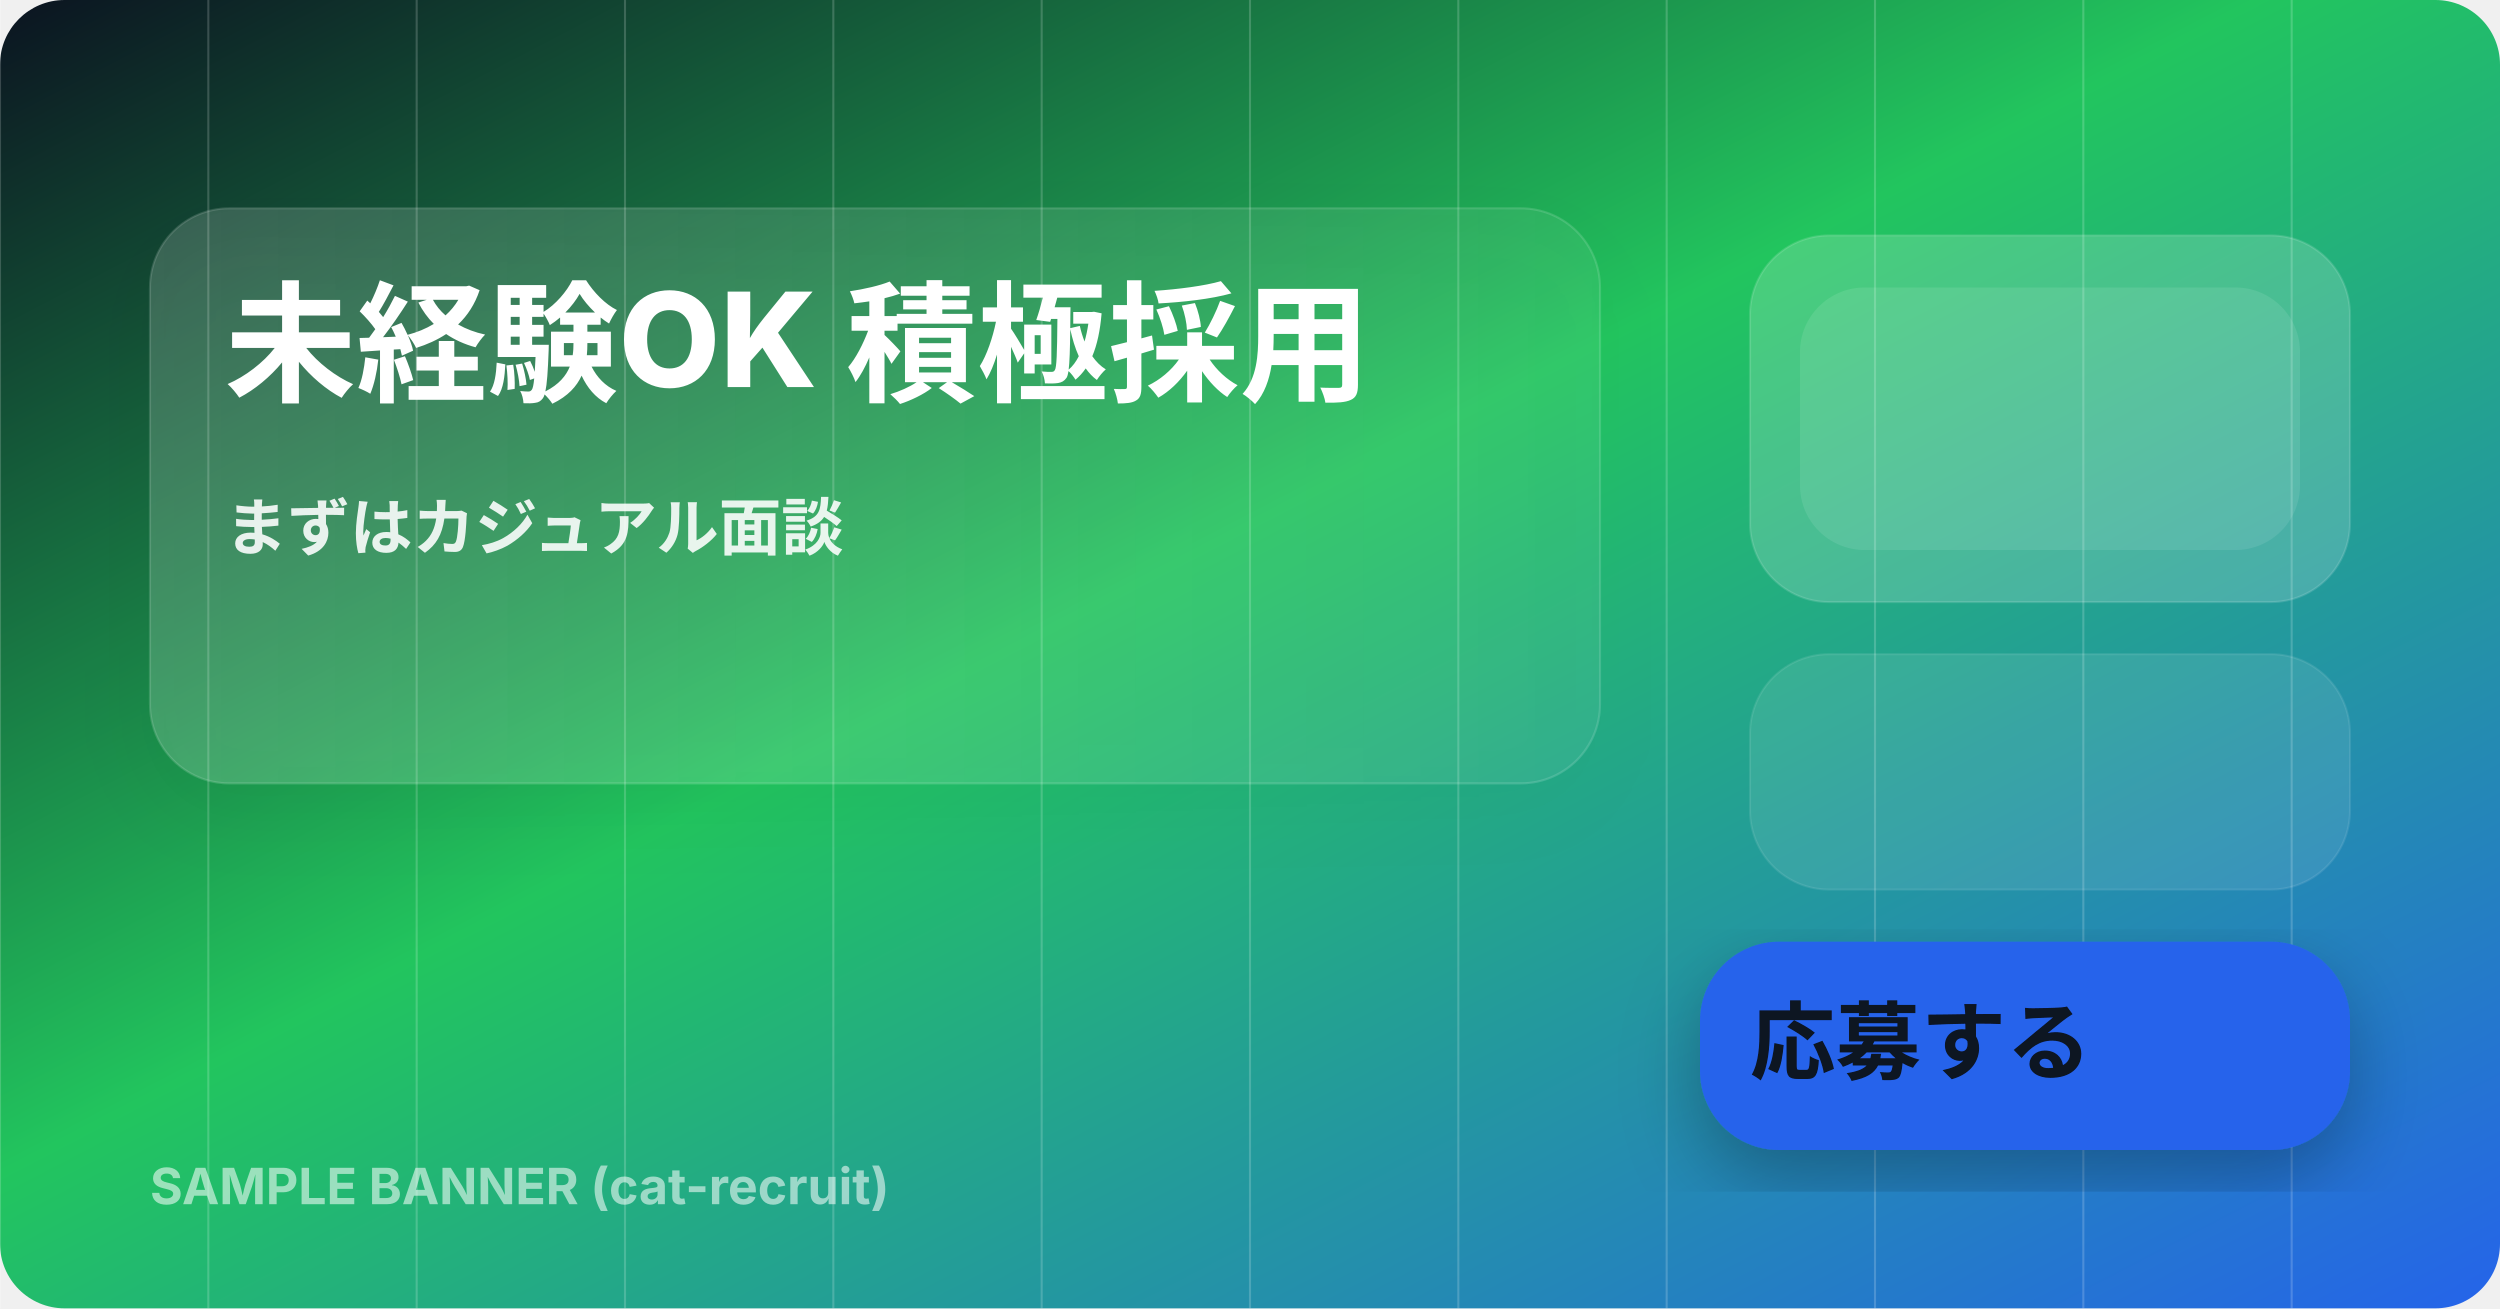
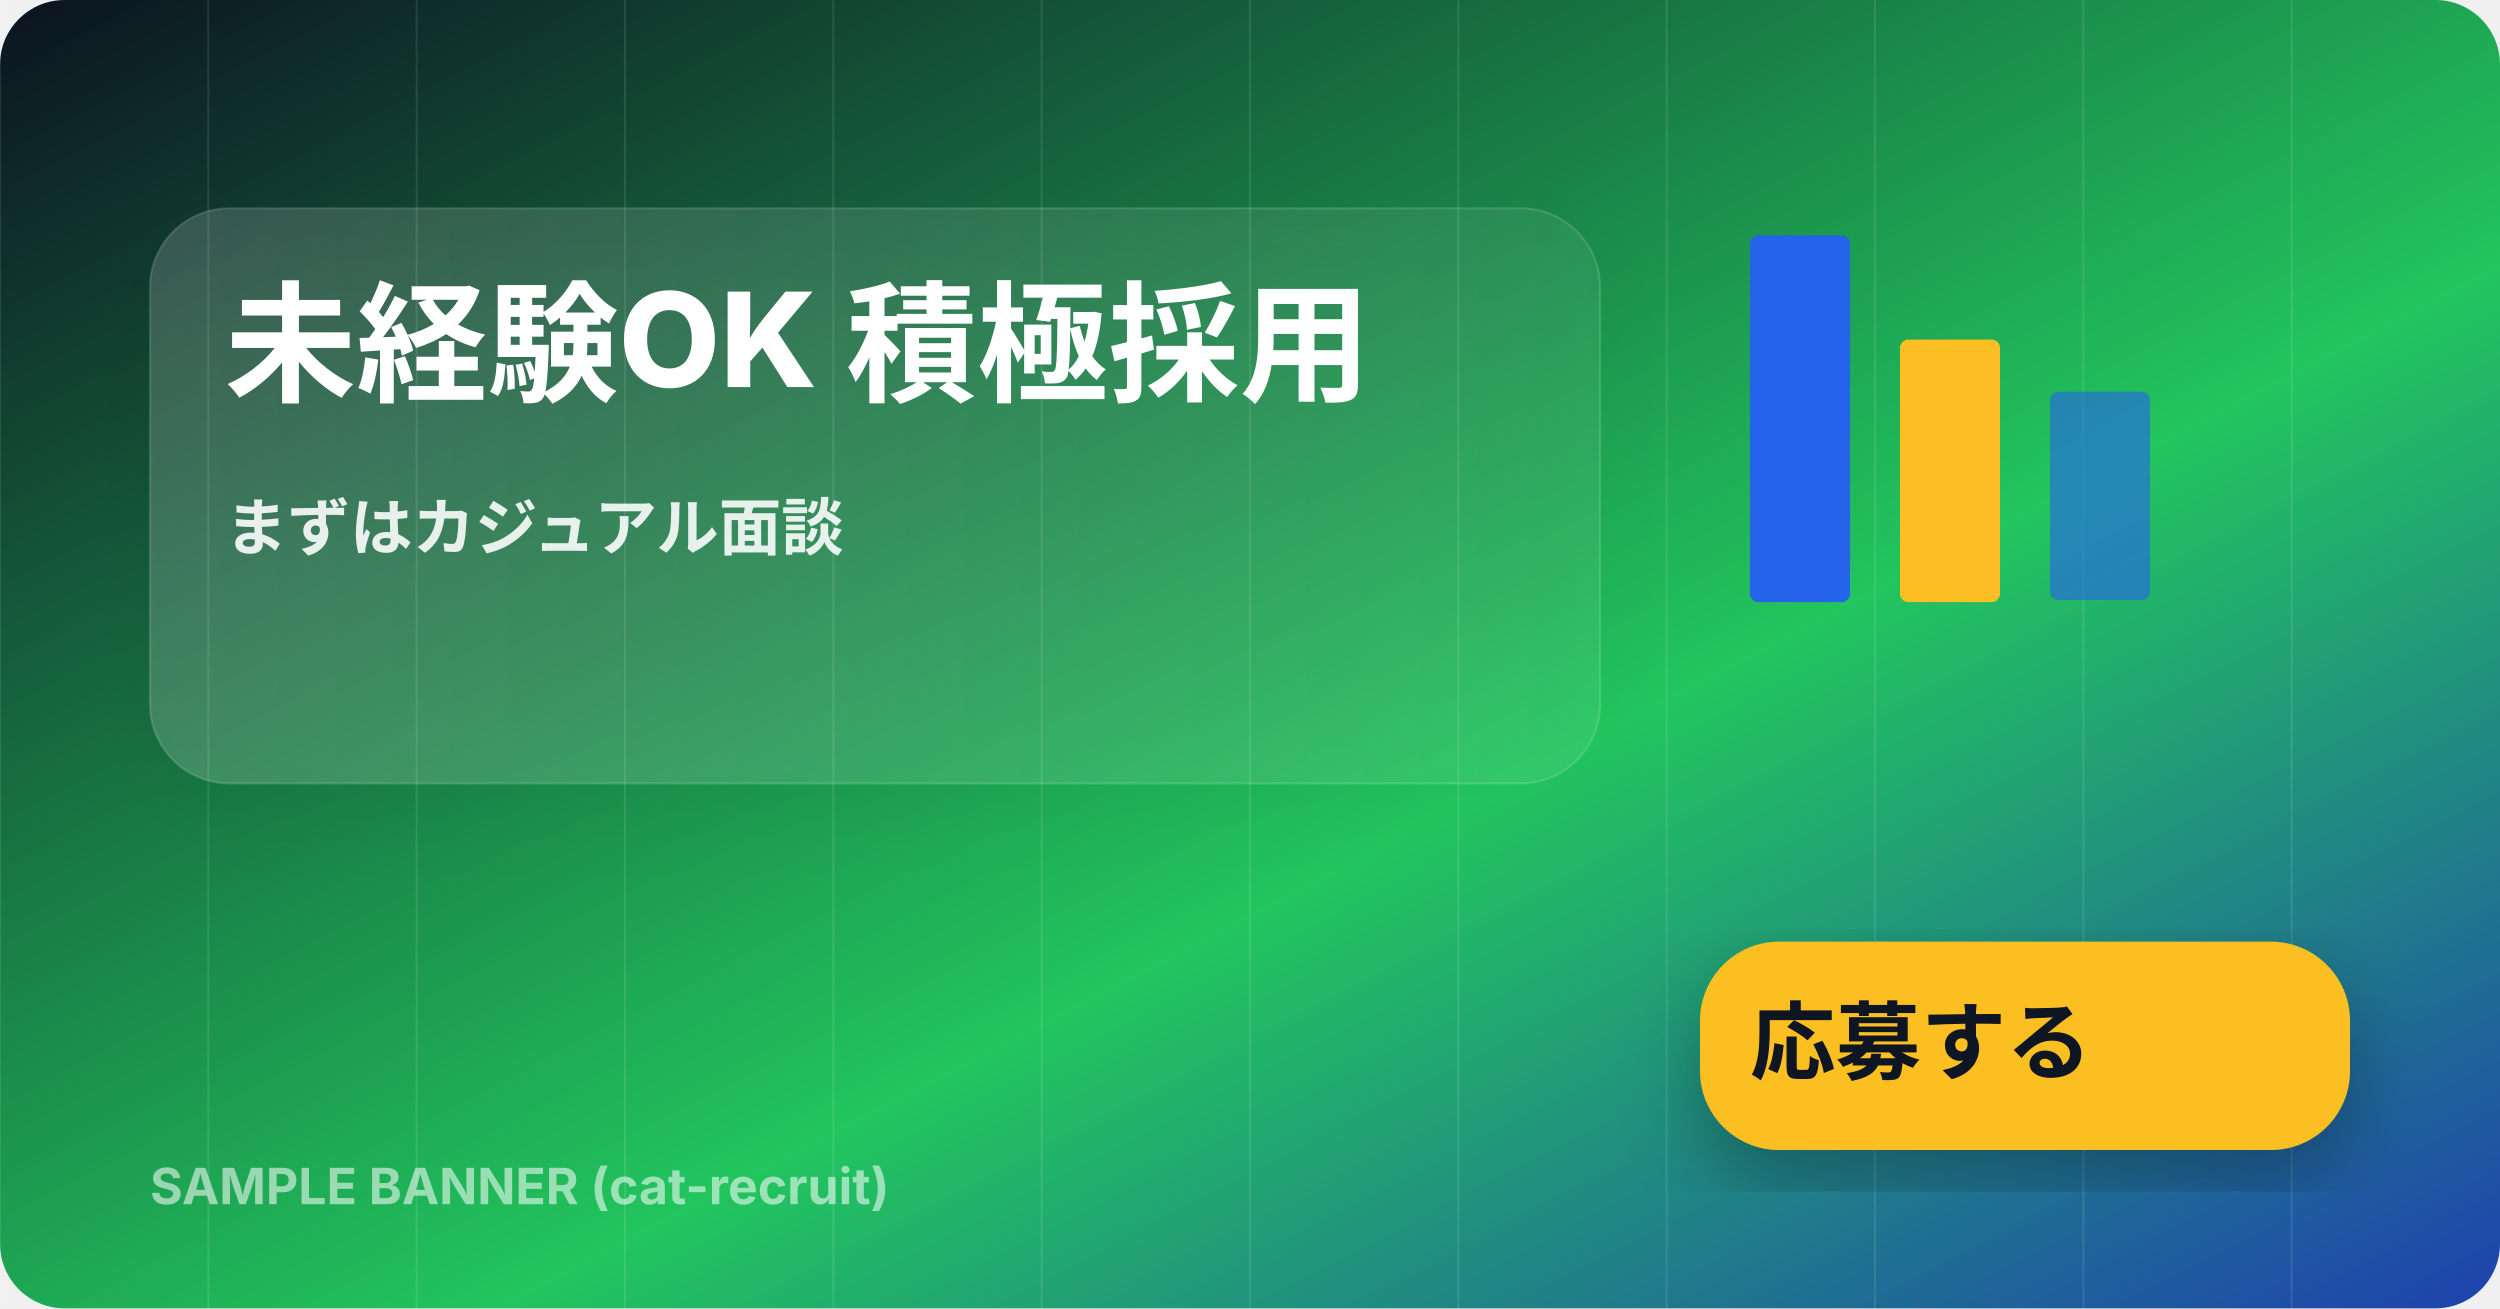
<svg xmlns="http://www.w3.org/2000/svg" width="1200" height="628" viewBox="0 0 1200 628">
  <defs>
    <linearGradient id="bg" x1="0" y1="0" x2="1" y2="1">
      <stop offset="0%" stop-color="#0B1220" />
-       <stop offset="45%" stop-color="#22C55E" />
-       <stop offset="100%" stop-color="#2563EB" />
+       <stop offset="60%" stop-color="#22C55E" />
+       <stop offset="100%" stop-color="#1E40AF" />
    </linearGradient>
    <linearGradient id="panel" x1="0" y1="0" x2="1" y2="0">
      <stop offset="0%" stop-color="#FFFFFF" stop-opacity="0.16" />
      <stop offset="100%" stop-color="#FFFFFF" stop-opacity="0.06" />
    </linearGradient>
    <filter id="shadow" x="-20%" y="-20%" width="140%" height="140%">
      <feDropShadow dx="0" dy="14" stdDeviation="18" flood-color="#000000" flood-opacity="0.28" />
    </filter>
  </defs>
  <rect width="1200" height="628" rx="31" fill="url(#bg)" />
-   <g opacity="0.18">
+   <g opacity="0.1">
    <line x1="0" y1="0" x2="0" y2="628" stroke="#FFFFFF" stroke-width="1" />
    <line x1="100" y1="0" x2="100" y2="628" stroke="#FFFFFF" stroke-width="1" />
    <line x1="200" y1="0" x2="200" y2="628" stroke="#FFFFFF" stroke-width="1" />
    <line x1="300" y1="0" x2="300" y2="628" stroke="#FFFFFF" stroke-width="1" />
    <line x1="400" y1="0" x2="400" y2="628" stroke="#FFFFFF" stroke-width="1" />
    <line x1="500" y1="0" x2="500" y2="628" stroke="#FFFFFF" stroke-width="1" />
    <line x1="600" y1="0" x2="600" y2="628" stroke="#FFFFFF" stroke-width="1" />
    <line x1="700" y1="0" x2="700" y2="628" stroke="#FFFFFF" stroke-width="1" />
    <line x1="800" y1="0" x2="800" y2="628" stroke="#FFFFFF" stroke-width="1" />
    <line x1="900" y1="0" x2="900" y2="628" stroke="#FFFFFF" stroke-width="1" />
    <line x1="1000" y1="0" x2="1000" y2="628" stroke="#FFFFFF" stroke-width="1" />
    <line x1="1100" y1="0" x2="1100" y2="628" stroke="#FFFFFF" stroke-width="1" />
  </g>
  <rect x="72" y="100" width="696" height="276" rx="38" fill="url(#panel)" stroke="#FFFFFF" stroke-opacity="0.14" filter="url(#shadow)" />
  <text x="108" y="188" fill="#FFFFFF" font-family="ui-sans-serif, system-ui, -apple-system, 'Hiragino Sans', 'Noto Sans JP', 'Yu Gothic', sans-serif" font-size="63" font-weight="800">
    未経験OK 積極採用
  </text>
  <text x="108" y="264" fill="#FFFFFF" opacity="0.88" font-family="ui-sans-serif, system-ui, -apple-system, 'Hiragino Sans', 'Noto Sans JP', 'Yu Gothic', sans-serif" font-size="30" font-weight="700">
    まずはカジュアル面談
  </text>
-   <g transform="translate(840 113)" opacity="0.95">
-     <rect x="0" y="0" width="288" height="176" rx="38" fill="#FFFFFF" fill-opacity="0.18" stroke="#FFFFFF" stroke-opacity="0.14" />
-     <rect x="24" y="25" width="240" height="126" rx="31" fill="#FFFFFF" fill-opacity="0.10" />
-     <rect x="0" y="201" width="288" height="113" rx="38" fill="#FFFFFF" fill-opacity="0.10" stroke="#FFFFFF" stroke-opacity="0.10" />
+   <g transform="translate(840 113)">
+     <rect x="0" y="0" width="48" height="176" rx="4" fill="#2563EB" />
+     <rect x="72" y="50" width="48" height="126" rx="4" fill="#FBBF24" />
+     <rect x="144" y="75" width="48" height="100" rx="4" fill="#2563EB" opacity="0.6" />
  </g>
  <g filter="url(#shadow)">
-     <rect x="816" y="452" width="312" height="100" rx="38" fill="#2563EB" />
+     <rect x="816" y="452" width="312" height="100" rx="38" fill="#FBBF24" />
    <text x="840" y="515" fill="#0B1220" font-family="ui-sans-serif, system-ui, -apple-system, 'Hiragino Sans', 'Noto Sans JP', 'Yu Gothic', sans-serif" font-size="41" font-weight="900">
      応募する
    </text>
  </g>
  <text x="72" y="578" fill="#FFFFFF" opacity="0.55" font-family="ui-sans-serif, system-ui, -apple-system, 'Hiragino Sans', 'Noto Sans JP', 'Yu Gothic', sans-serif" font-size="24" font-weight="700">
    SAMPLE BANNER (cat-recruit)
  </text>
</svg>
